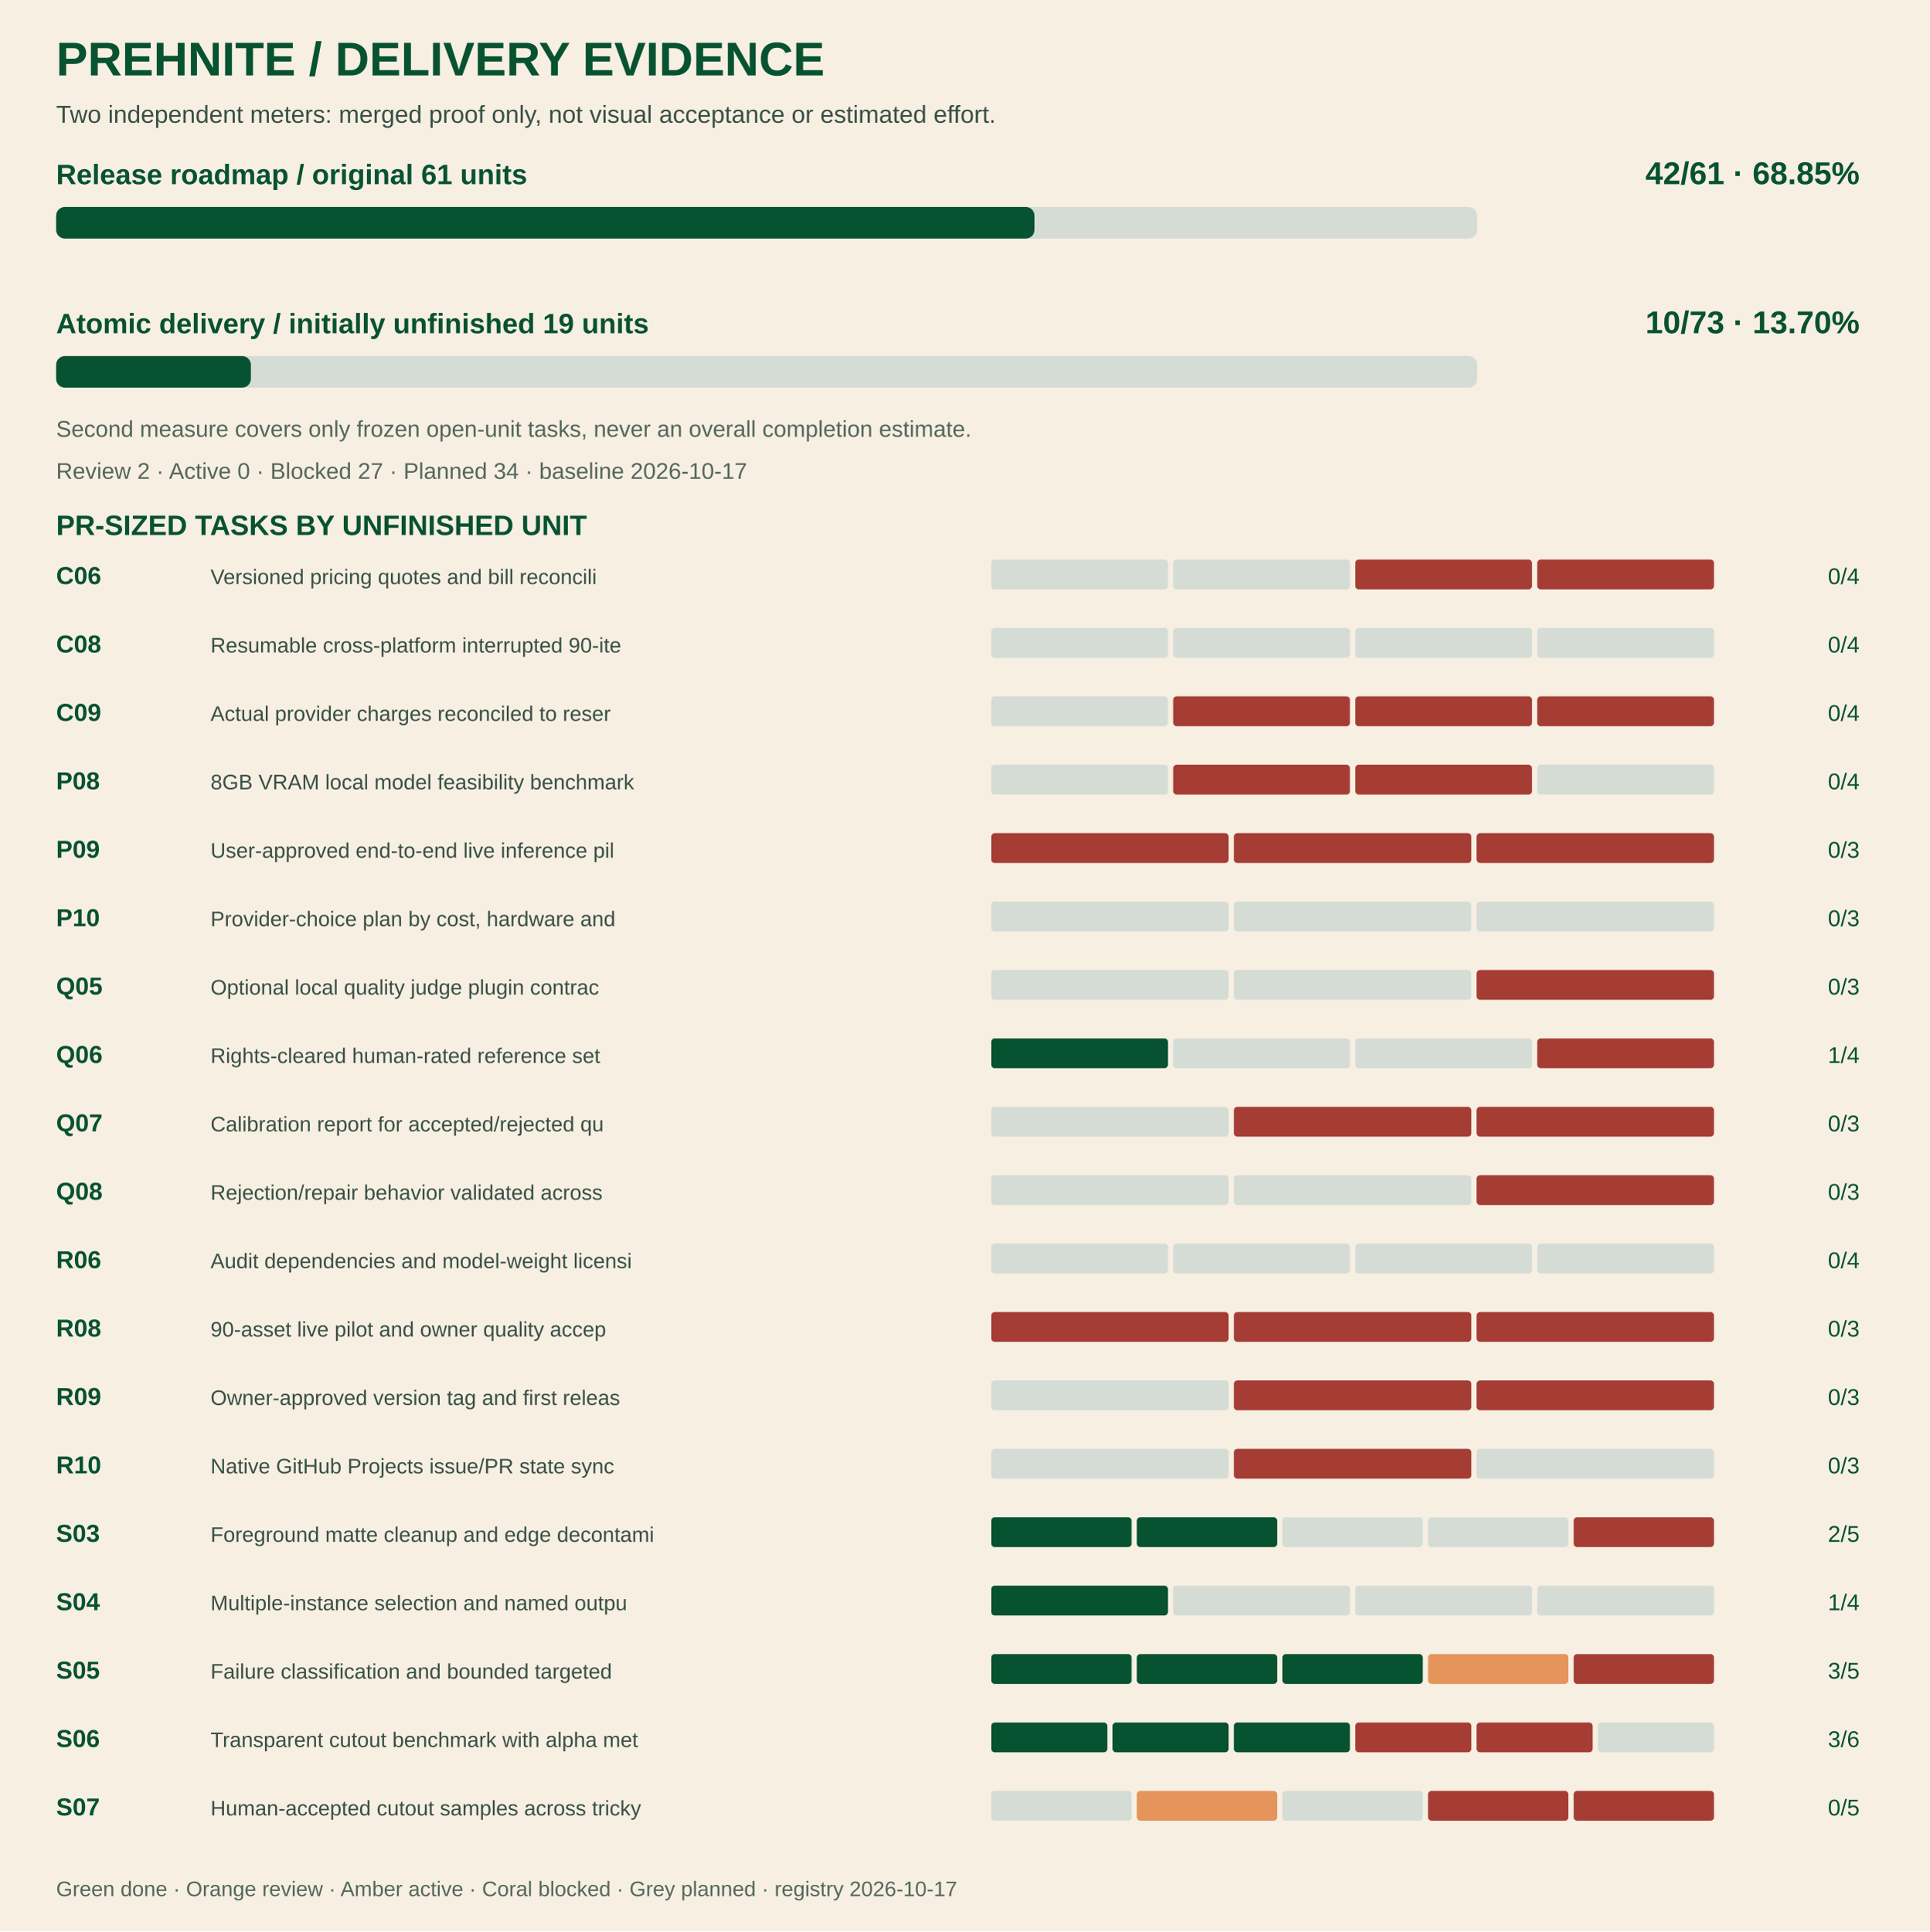
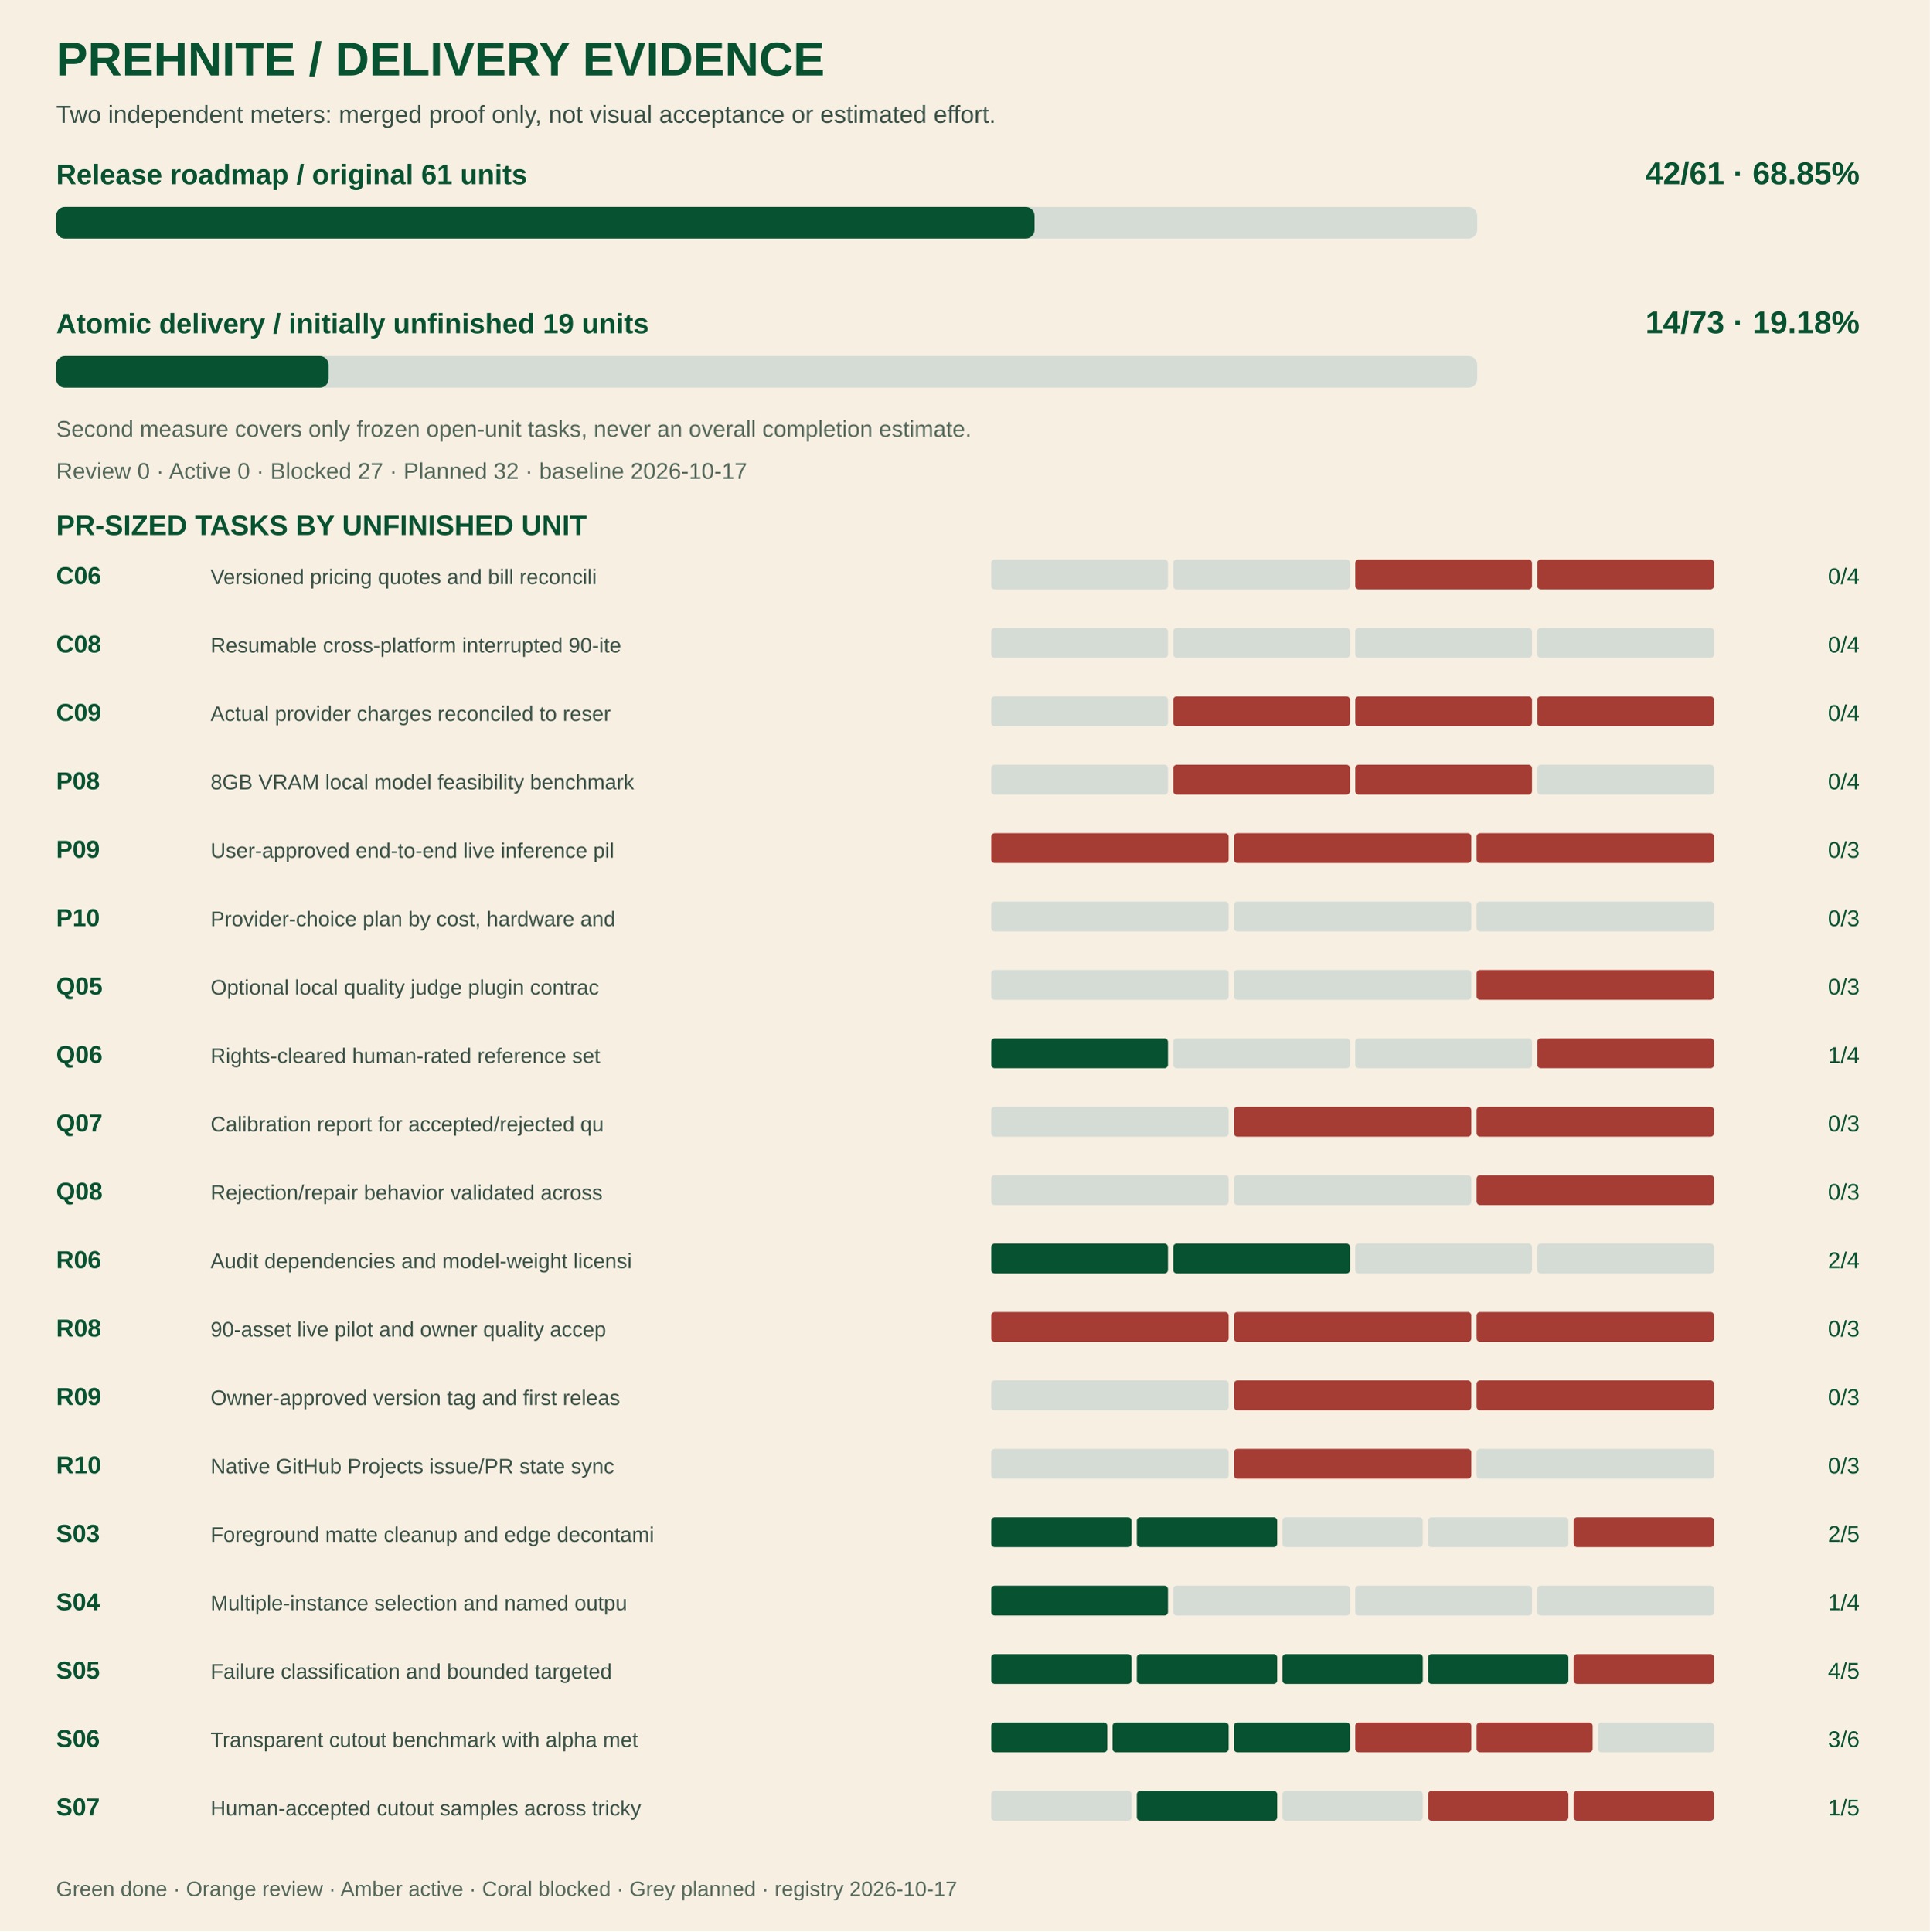
<svg xmlns="http://www.w3.org/2000/svg" width="1100" height="1101" viewBox="0 0 1100 1101" role="img" aria-labelledby="title desc">
  <rect width="1100" height="1101" fill="#F6EFE2" />
  <g font-family="system-ui,Segoe UI,Arial,sans-serif">
    <text x="32" y="43" font-size="27" font-weight="700" fill="#075231">PREHNITE / DELIVERY EVIDENCE</text>
    <text x="32" y="70" font-size="14" fill="#384F45">Two independent meters: merged proof only, not visual acceptance or estimated effort.</text>
    <text x="32" y="105" font-size="16" font-weight="600" fill="#075231">Release roadmap / original 61 units</text>
    <text x="1060" y="105" font-size="18" font-weight="700" text-anchor="end" fill="#075231">42/61 · 68.85%</text>
    <rect x="32" y="118" width="810" height="18" rx="5" fill="#D5DCD5" />
    <rect x="32" y="118" width="557.7" height="18" rx="5" fill="#075231" />
    <text x="32" y="190" font-size="16" font-weight="600" fill="#075231">Atomic delivery / initially unfinished 19 units</text>
-     <text x="1060" y="190" font-size="18" font-weight="700" text-anchor="end" fill="#075231">10/73 · 13.70%</text>
+     <text x="1060" y="190" font-size="18" font-weight="700" text-anchor="end" fill="#075231">14/73 · 19.18%</text>
    <rect x="32" y="203" width="810" height="18" rx="5" fill="#D5DCD5" />
-     <rect x="32" y="203" width="111.0" height="18" rx="5" fill="#075231" />
+     <rect x="32" y="203" width="155.3" height="18" rx="5" fill="#075231" />
    <text x="32" y="249" font-size="13" fill="#53675A">Second measure covers only frozen open-unit tasks, never an overall completion estimate.</text>
-     <text x="32" y="273" font-size="13" fill="#53675A">Review 2 · Active 0 · Blocked 27 · Planned 34 · baseline 2026-10-17</text>
+     <text x="32" y="273" font-size="13" fill="#53675A">Review 0 · Active 0 · Blocked 27 · Planned 32 · baseline 2026-10-17</text>
    <text x="32" y="305" font-size="16" font-weight="600" fill="#075231">PR-SIZED TASKS BY UNFINISHED UNIT</text>
    <text x="32" y="333" font-size="14" font-weight="700" fill="#075231">C06</text>
    <text x="120" y="333" font-size="12" fill="#384F45">Versioned pricing quotes and bill reconcili</text>
    <g>
      <rect x="565.00" y="319" width="100.75" height="17" rx="2" fill="#D5DCD5" />
    </g>
    <g>
      <rect x="668.75" y="319" width="100.75" height="17" rx="2" fill="#D5DCD5" />
    </g>
    <g>
      <rect x="772.50" y="319" width="100.75" height="17" rx="2" fill="#A63D35" />
    </g>
    <g>
      <rect x="876.25" y="319" width="100.75" height="17" rx="2" fill="#A63D35" />
    </g>
    <text x="1060" y="333" font-size="13" text-anchor="end" fill="#075231">0/4</text>
    <text x="32" y="372" font-size="14" font-weight="700" fill="#075231">C08</text>
    <text x="120" y="372" font-size="12" fill="#384F45">Resumable cross-platform interrupted 90-ite</text>
    <g>
      <rect x="565.00" y="358" width="100.75" height="17" rx="2" fill="#D5DCD5" />
    </g>
    <g>
      <rect x="668.75" y="358" width="100.75" height="17" rx="2" fill="#D5DCD5" />
    </g>
    <g>
      <rect x="772.50" y="358" width="100.75" height="17" rx="2" fill="#D5DCD5" />
    </g>
    <g>
      <rect x="876.25" y="358" width="100.75" height="17" rx="2" fill="#D5DCD5" />
    </g>
    <text x="1060" y="372" font-size="13" text-anchor="end" fill="#075231">0/4</text>
    <text x="32" y="411" font-size="14" font-weight="700" fill="#075231">C09</text>
    <text x="120" y="411" font-size="12" fill="#384F45">Actual provider charges reconciled to reser</text>
    <g>
      <rect x="565.00" y="397" width="100.75" height="17" rx="2" fill="#D5DCD5" />
    </g>
    <g>
      <rect x="668.75" y="397" width="100.75" height="17" rx="2" fill="#A63D35" />
    </g>
    <g>
      <rect x="772.50" y="397" width="100.75" height="17" rx="2" fill="#A63D35" />
    </g>
    <g>
      <rect x="876.25" y="397" width="100.75" height="17" rx="2" fill="#A63D35" />
    </g>
    <text x="1060" y="411" font-size="13" text-anchor="end" fill="#075231">0/4</text>
    <text x="32" y="450" font-size="14" font-weight="700" fill="#075231">P08</text>
    <text x="120" y="450" font-size="12" fill="#384F45">8GB VRAM local model feasibility benchmark</text>
    <g>
      <rect x="565.00" y="436" width="100.75" height="17" rx="2" fill="#D5DCD5" />
    </g>
    <g>
      <rect x="668.75" y="436" width="100.75" height="17" rx="2" fill="#A63D35" />
    </g>
    <g>
      <rect x="772.50" y="436" width="100.75" height="17" rx="2" fill="#A63D35" />
    </g>
    <g>
      <rect x="876.25" y="436" width="100.75" height="17" rx="2" fill="#D5DCD5" />
    </g>
    <text x="1060" y="450" font-size="13" text-anchor="end" fill="#075231">0/4</text>
    <text x="32" y="489" font-size="14" font-weight="700" fill="#075231">P09</text>
    <text x="120" y="489" font-size="12" fill="#384F45">User-approved end-to-end live inference pil</text>
    <g>
      <rect x="565.00" y="475" width="135.33" height="17" rx="2" fill="#A63D35" />
    </g>
    <g>
      <rect x="703.33" y="475" width="135.33" height="17" rx="2" fill="#A63D35" />
    </g>
    <g>
      <rect x="841.67" y="475" width="135.33" height="17" rx="2" fill="#A63D35" />
    </g>
    <text x="1060" y="489" font-size="13" text-anchor="end" fill="#075231">0/3</text>
    <text x="32" y="528" font-size="14" font-weight="700" fill="#075231">P10</text>
    <text x="120" y="528" font-size="12" fill="#384F45">Provider-choice plan by cost, hardware and </text>
    <g>
      <rect x="565.00" y="514" width="135.33" height="17" rx="2" fill="#D5DCD5" />
    </g>
    <g>
      <rect x="703.33" y="514" width="135.33" height="17" rx="2" fill="#D5DCD5" />
    </g>
    <g>
      <rect x="841.67" y="514" width="135.33" height="17" rx="2" fill="#D5DCD5" />
    </g>
    <text x="1060" y="528" font-size="13" text-anchor="end" fill="#075231">0/3</text>
    <text x="32" y="567" font-size="14" font-weight="700" fill="#075231">Q05</text>
    <text x="120" y="567" font-size="12" fill="#384F45">Optional local quality judge plugin contrac</text>
    <g>
      <rect x="565.00" y="553" width="135.33" height="17" rx="2" fill="#D5DCD5" />
    </g>
    <g>
      <rect x="703.33" y="553" width="135.33" height="17" rx="2" fill="#D5DCD5" />
    </g>
    <g>
      <rect x="841.67" y="553" width="135.33" height="17" rx="2" fill="#A63D35" />
    </g>
    <text x="1060" y="567" font-size="13" text-anchor="end" fill="#075231">0/3</text>
    <text x="32" y="606" font-size="14" font-weight="700" fill="#075231">Q06</text>
    <text x="120" y="606" font-size="12" fill="#384F45">Rights-cleared human-rated reference set</text>
    <g>
      <rect x="565.00" y="592" width="100.75" height="17" rx="2" fill="#075231" />
    </g>
    <g>
      <rect x="668.75" y="592" width="100.75" height="17" rx="2" fill="#D5DCD5" />
    </g>
    <g>
      <rect x="772.50" y="592" width="100.75" height="17" rx="2" fill="#D5DCD5" />
    </g>
    <g>
      <rect x="876.25" y="592" width="100.75" height="17" rx="2" fill="#A63D35" />
    </g>
    <text x="1060" y="606" font-size="13" text-anchor="end" fill="#075231">1/4</text>
    <text x="32" y="645" font-size="14" font-weight="700" fill="#075231">Q07</text>
    <text x="120" y="645" font-size="12" fill="#384F45">Calibration report for accepted/rejected qu</text>
    <g>
      <rect x="565.00" y="631" width="135.33" height="17" rx="2" fill="#D5DCD5" />
    </g>
    <g>
      <rect x="703.33" y="631" width="135.33" height="17" rx="2" fill="#A63D35" />
    </g>
    <g>
      <rect x="841.67" y="631" width="135.33" height="17" rx="2" fill="#A63D35" />
    </g>
    <text x="1060" y="645" font-size="13" text-anchor="end" fill="#075231">0/3</text>
    <text x="32" y="684" font-size="14" font-weight="700" fill="#075231">Q08</text>
    <text x="120" y="684" font-size="12" fill="#384F45">Rejection/repair behavior validated across </text>
    <g>
      <rect x="565.00" y="670" width="135.33" height="17" rx="2" fill="#D5DCD5" />
    </g>
    <g>
      <rect x="703.33" y="670" width="135.33" height="17" rx="2" fill="#D5DCD5" />
    </g>
    <g>
      <rect x="841.67" y="670" width="135.33" height="17" rx="2" fill="#A63D35" />
    </g>
    <text x="1060" y="684" font-size="13" text-anchor="end" fill="#075231">0/3</text>
    <text x="32" y="723" font-size="14" font-weight="700" fill="#075231">R06</text>
    <text x="120" y="723" font-size="12" fill="#384F45">Audit dependencies and model-weight licensi</text>
    <g>
-       <rect x="565.00" y="709" width="100.75" height="17" rx="2" fill="#D5DCD5" />
-     </g>
-     <g>
-       <rect x="668.75" y="709" width="100.75" height="17" rx="2" fill="#D5DCD5" />
+       <rect x="565.00" y="709" width="100.75" height="17" rx="2" fill="#075231" />
+     </g>
+     <g>
+       <rect x="668.75" y="709" width="100.75" height="17" rx="2" fill="#075231" />
    </g>
    <g>
      <rect x="772.50" y="709" width="100.75" height="17" rx="2" fill="#D5DCD5" />
    </g>
    <g>
      <rect x="876.25" y="709" width="100.75" height="17" rx="2" fill="#D5DCD5" />
    </g>
-     <text x="1060" y="723" font-size="13" text-anchor="end" fill="#075231">0/4</text>
+     <text x="1060" y="723" font-size="13" text-anchor="end" fill="#075231">2/4</text>
    <text x="32" y="762" font-size="14" font-weight="700" fill="#075231">R08</text>
    <text x="120" y="762" font-size="12" fill="#384F45">90-asset live pilot and owner quality accep</text>
    <g>
      <rect x="565.00" y="748" width="135.33" height="17" rx="2" fill="#A63D35" />
    </g>
    <g>
      <rect x="703.33" y="748" width="135.33" height="17" rx="2" fill="#A63D35" />
    </g>
    <g>
      <rect x="841.67" y="748" width="135.33" height="17" rx="2" fill="#A63D35" />
    </g>
    <text x="1060" y="762" font-size="13" text-anchor="end" fill="#075231">0/3</text>
    <text x="32" y="801" font-size="14" font-weight="700" fill="#075231">R09</text>
    <text x="120" y="801" font-size="12" fill="#384F45">Owner-approved version tag and first releas</text>
    <g>
      <rect x="565.00" y="787" width="135.33" height="17" rx="2" fill="#D5DCD5" />
    </g>
    <g>
      <rect x="703.33" y="787" width="135.33" height="17" rx="2" fill="#A63D35" />
    </g>
    <g>
      <rect x="841.67" y="787" width="135.33" height="17" rx="2" fill="#A63D35" />
    </g>
    <text x="1060" y="801" font-size="13" text-anchor="end" fill="#075231">0/3</text>
    <text x="32" y="840" font-size="14" font-weight="700" fill="#075231">R10</text>
    <text x="120" y="840" font-size="12" fill="#384F45">Native GitHub Projects issue/PR state sync</text>
    <g>
      <rect x="565.00" y="826" width="135.33" height="17" rx="2" fill="#D5DCD5" />
    </g>
    <g>
      <rect x="703.33" y="826" width="135.33" height="17" rx="2" fill="#A63D35" />
    </g>
    <g>
      <rect x="841.67" y="826" width="135.33" height="17" rx="2" fill="#D5DCD5" />
    </g>
    <text x="1060" y="840" font-size="13" text-anchor="end" fill="#075231">0/3</text>
    <text x="32" y="879" font-size="14" font-weight="700" fill="#075231">S03</text>
    <text x="120" y="879" font-size="12" fill="#384F45">Foreground matte cleanup and edge decontami</text>
    <g>
      <rect x="565.00" y="865" width="80.00" height="17" rx="2" fill="#075231" />
    </g>
    <g>
      <rect x="648.00" y="865" width="80.00" height="17" rx="2" fill="#075231" />
    </g>
    <g>
      <rect x="731.00" y="865" width="80.00" height="17" rx="2" fill="#D5DCD5" />
    </g>
    <g>
      <rect x="814.00" y="865" width="80.00" height="17" rx="2" fill="#D5DCD5" />
    </g>
    <g>
      <rect x="897.00" y="865" width="80.00" height="17" rx="2" fill="#A63D35" />
    </g>
    <text x="1060" y="879" font-size="13" text-anchor="end" fill="#075231">2/5</text>
    <text x="32" y="918" font-size="14" font-weight="700" fill="#075231">S04</text>
    <text x="120" y="918" font-size="12" fill="#384F45">Multiple-instance selection and named outpu</text>
    <g>
      <rect x="565.00" y="904" width="100.75" height="17" rx="2" fill="#075231" />
    </g>
    <g>
      <rect x="668.75" y="904" width="100.75" height="17" rx="2" fill="#D5DCD5" />
    </g>
    <g>
      <rect x="772.50" y="904" width="100.75" height="17" rx="2" fill="#D5DCD5" />
    </g>
    <g>
      <rect x="876.25" y="904" width="100.75" height="17" rx="2" fill="#D5DCD5" />
    </g>
    <text x="1060" y="918" font-size="13" text-anchor="end" fill="#075231">1/4</text>
    <text x="32" y="957" font-size="14" font-weight="700" fill="#075231">S05</text>
    <text x="120" y="957" font-size="12" fill="#384F45">Failure classification and bounded targeted</text>
    <g>
      <rect x="565.00" y="943" width="80.00" height="17" rx="2" fill="#075231" />
    </g>
    <g>
      <rect x="648.00" y="943" width="80.00" height="17" rx="2" fill="#075231" />
    </g>
    <g>
      <rect x="731.00" y="943" width="80.00" height="17" rx="2" fill="#075231" />
    </g>
    <g>
-       <rect x="814.00" y="943" width="80.00" height="17" rx="2" fill="#E5955B" />
+       <rect x="814.00" y="943" width="80.00" height="17" rx="2" fill="#075231" />
    </g>
    <g>
      <rect x="897.00" y="943" width="80.00" height="17" rx="2" fill="#A63D35" />
    </g>
-     <text x="1060" y="957" font-size="13" text-anchor="end" fill="#075231">3/5</text>
+     <text x="1060" y="957" font-size="13" text-anchor="end" fill="#075231">4/5</text>
    <text x="32" y="996" font-size="14" font-weight="700" fill="#075231">S06</text>
    <text x="120" y="996" font-size="12" fill="#384F45">Transparent cutout benchmark with alpha met</text>
    <g>
      <rect x="565.00" y="982" width="66.17" height="17" rx="2" fill="#075231" />
    </g>
    <g>
      <rect x="634.17" y="982" width="66.17" height="17" rx="2" fill="#075231" />
    </g>
    <g>
      <rect x="703.33" y="982" width="66.17" height="17" rx="2" fill="#075231" />
    </g>
    <g>
      <rect x="772.50" y="982" width="66.17" height="17" rx="2" fill="#A63D35" />
    </g>
    <g>
      <rect x="841.67" y="982" width="66.17" height="17" rx="2" fill="#A63D35" />
    </g>
    <g>
      <rect x="910.83" y="982" width="66.17" height="17" rx="2" fill="#D5DCD5" />
    </g>
    <text x="1060" y="996" font-size="13" text-anchor="end" fill="#075231">3/6</text>
    <text x="32" y="1035" font-size="14" font-weight="700" fill="#075231">S07</text>
    <text x="120" y="1035" font-size="12" fill="#384F45">Human-accepted cutout samples across tricky</text>
    <g>
      <rect x="565.00" y="1021" width="80.00" height="17" rx="2" fill="#D5DCD5" />
    </g>
    <g>
-       <rect x="648.00" y="1021" width="80.00" height="17" rx="2" fill="#E5955B" />
+       <rect x="648.00" y="1021" width="80.00" height="17" rx="2" fill="#075231" />
    </g>
    <g>
      <rect x="731.00" y="1021" width="80.00" height="17" rx="2" fill="#D5DCD5" />
    </g>
    <g>
      <rect x="814.00" y="1021" width="80.00" height="17" rx="2" fill="#A63D35" />
    </g>
    <g>
      <rect x="897.00" y="1021" width="80.00" height="17" rx="2" fill="#A63D35" />
    </g>
-     <text x="1060" y="1035" font-size="13" text-anchor="end" fill="#075231">0/5</text>
+     <text x="1060" y="1035" font-size="13" text-anchor="end" fill="#075231">1/5</text>
    <text x="32" y="1081" font-size="12" fill="#53675A">Green done · Orange review · Amber active · Coral blocked · Grey planned · registry 2026-10-17</text>
  </g>
</svg>
